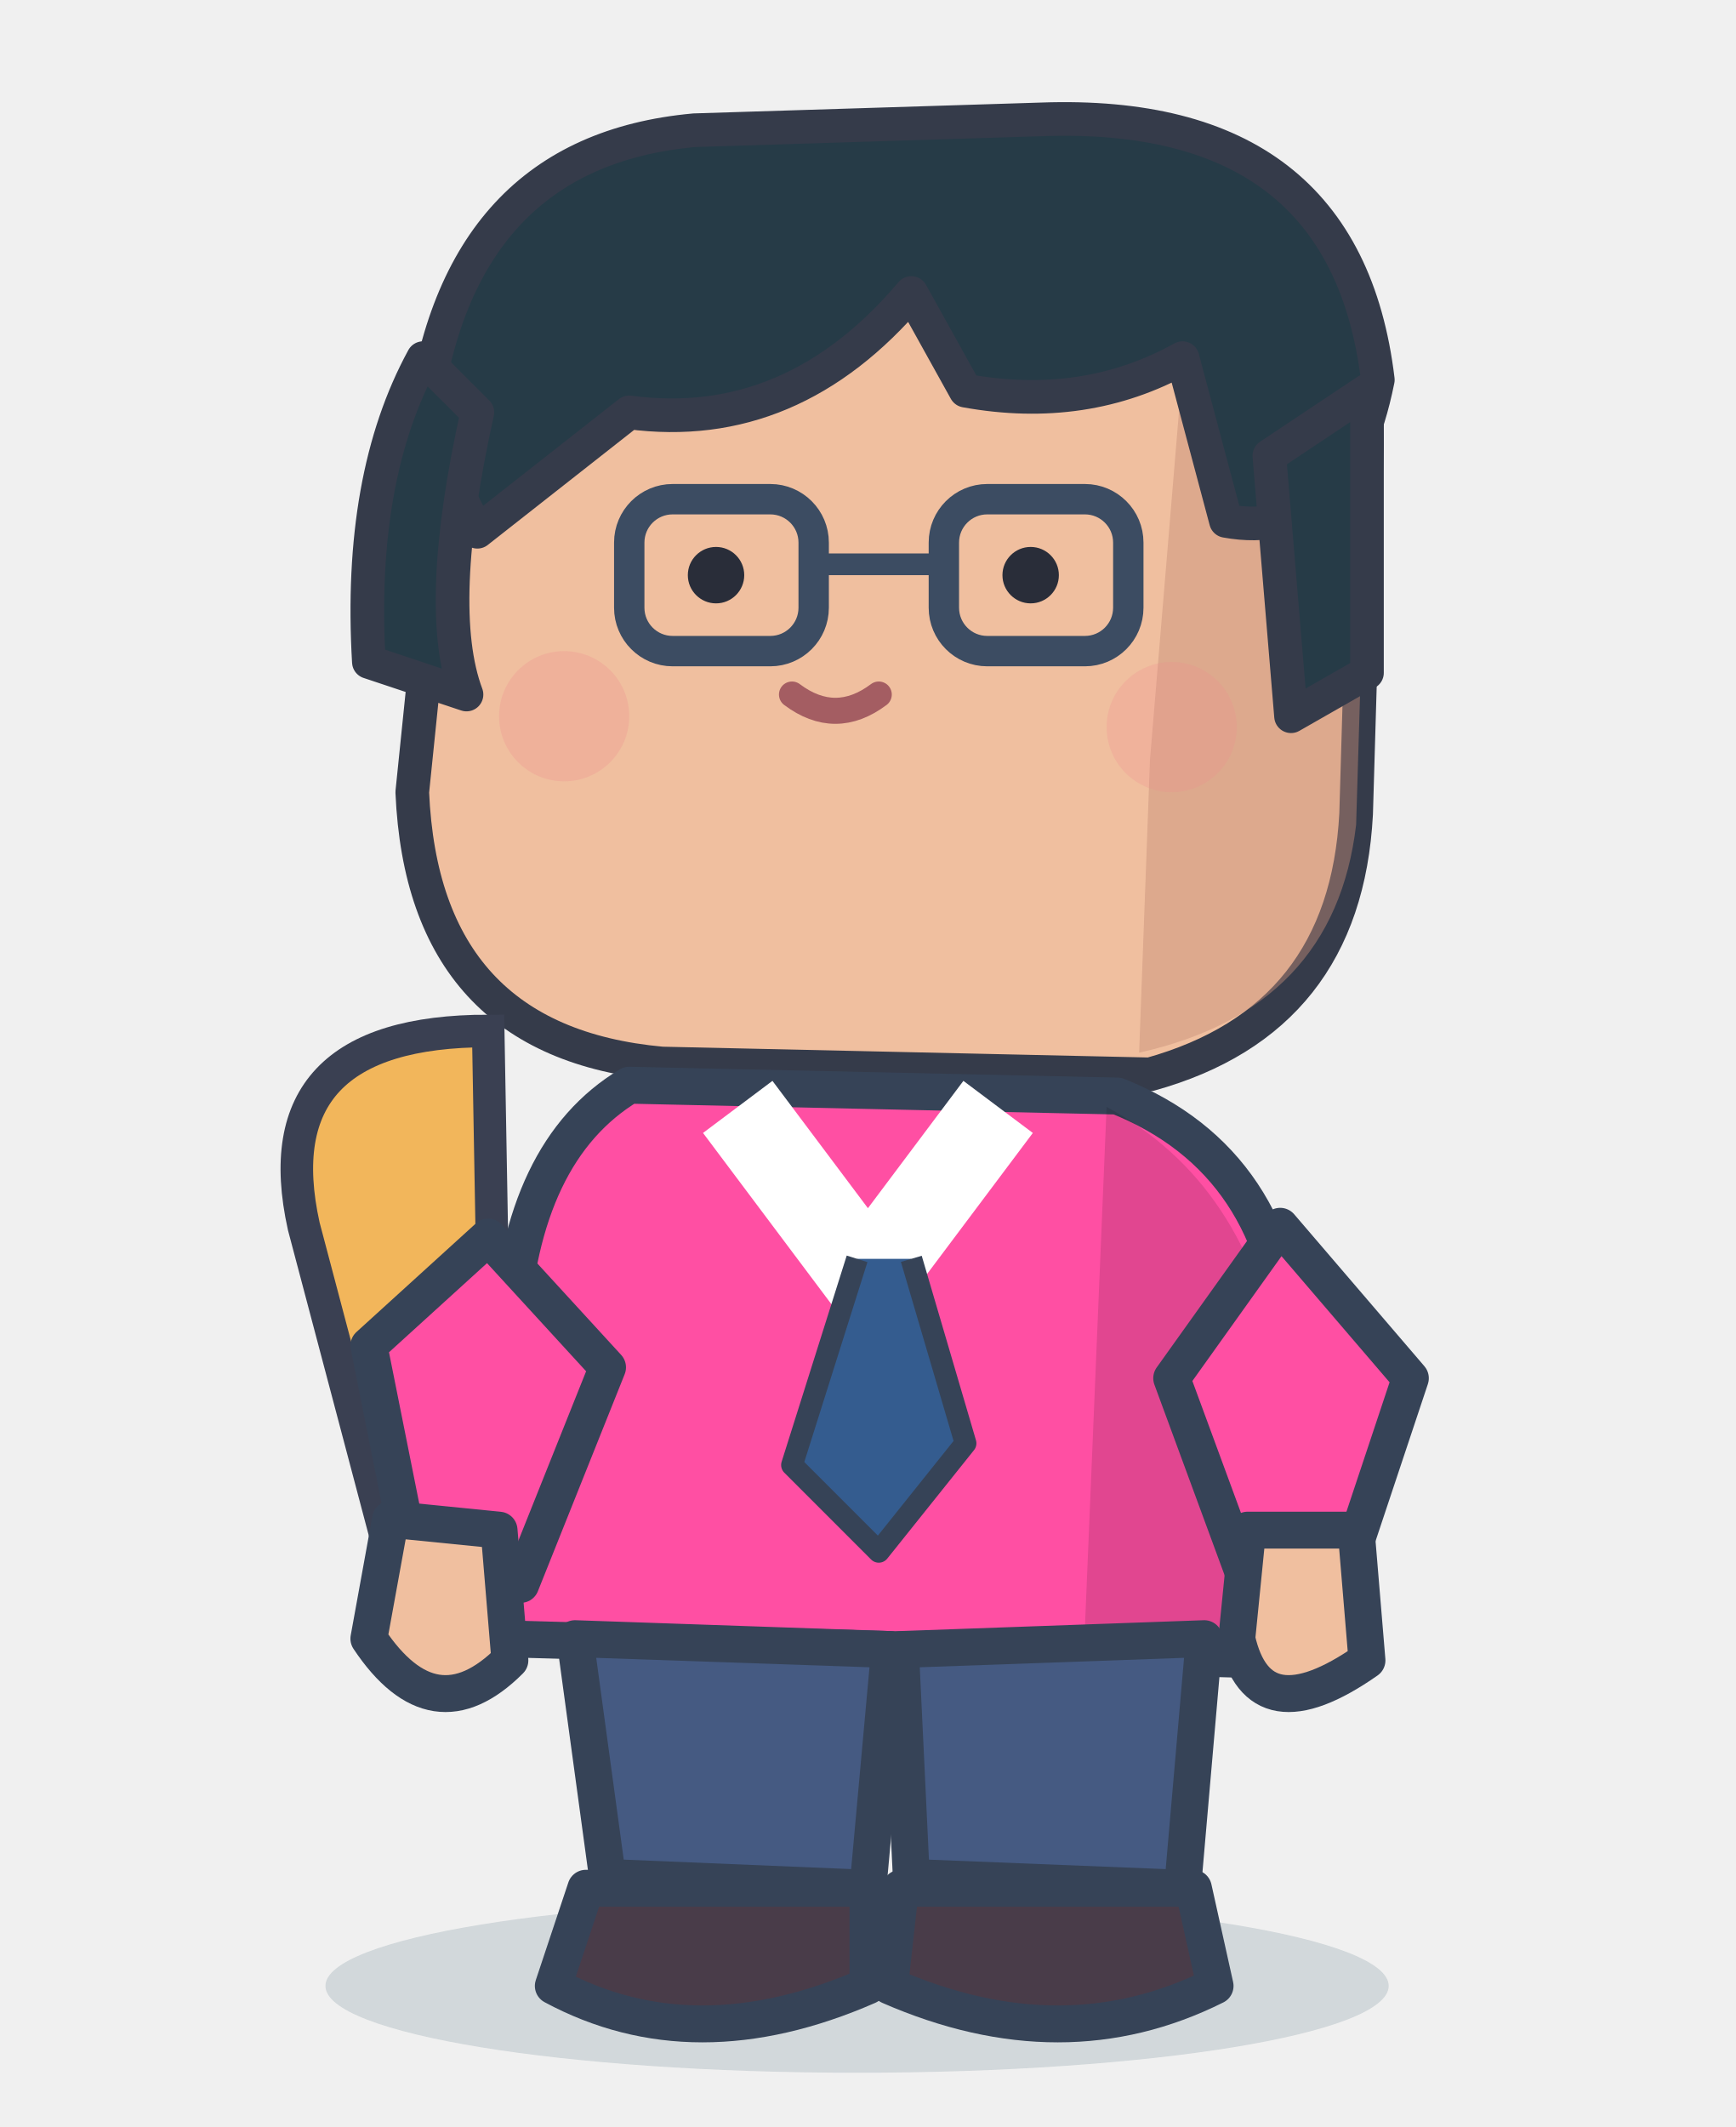
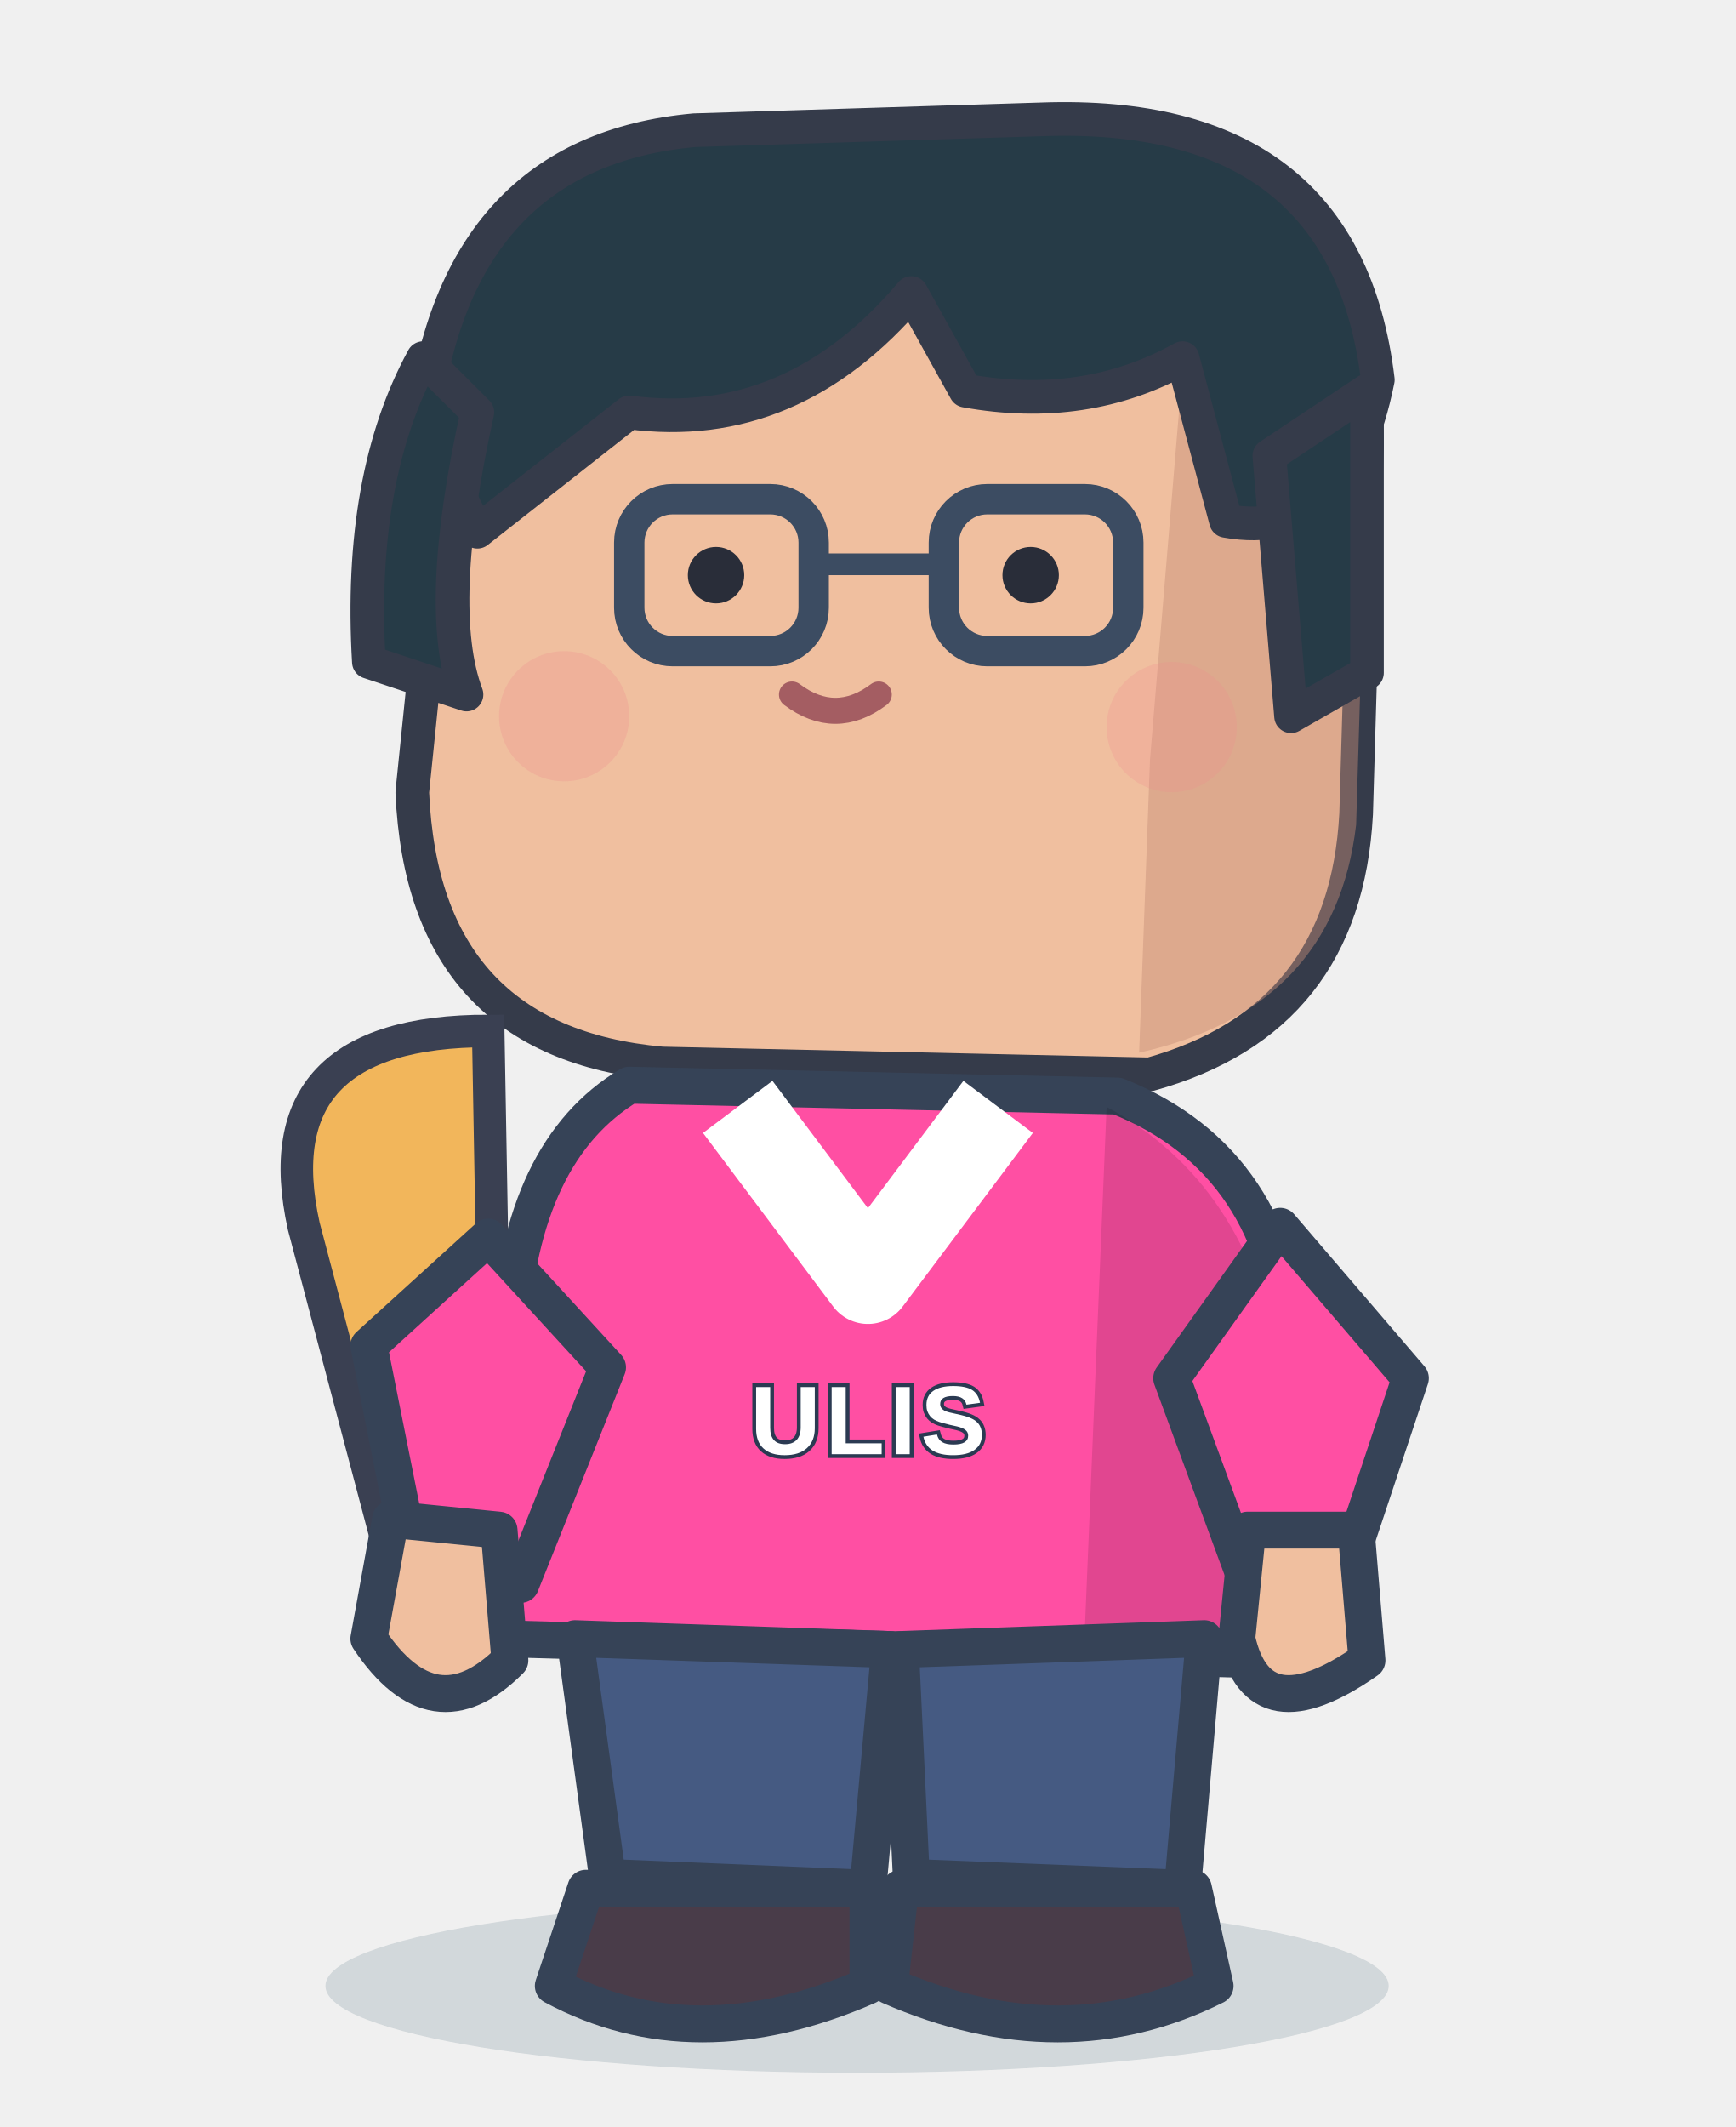
<svg xmlns="http://www.w3.org/2000/svg" viewBox="0 0 160 196" width="160" height="196">
  <ellipse cx="79" cy="183" rx="49" ry="8" fill="#395d6e" opacity=".17" />
  <g stroke="#353b4a" stroke-width="3.1" stroke-linejoin="round" stroke-linecap="round">
    <path d="M42 34 Q41 17 65 14 L112 19 Q126 21 126 41 L125 75 Q124 94 106 99 L61 98 Q39 96 38 73 Z" fill="#f0bf9f" />
    <path d="M110 22 Q126 24 126 43 L125 76 Q123 93 105 97 L106 70 Z" fill="#c58d78" opacity=".45" stroke="none" />
    <path d="M39 39 Q42 14 64 12 L96 11 Q124 10 127 35 Q124 50 113 48 L109 33 Q100 38 89 36 L84 27 Q73 40 58 38 L44 49 Z" fill="#263b47" />
    <path d="M44 38 Q40 56 43 64 L34 61 Q33 44 39 33 Z" fill="#263b47" />
    <path d="M117 42 L126 36 L126 62 L119 66 Z" fill="#263b47" />
  </g>
  <circle cx="66" cy="53" r="2.6" fill="#292d39" />
  <circle cx="95" cy="53" r="2.6" fill="#292d39" />
  <rect x="58" y="46" width="17" height="14" rx="4" stroke="#3c4c62" stroke-width="2.8" fill="none" />
  <rect x="87" y="46" width="17" height="14" rx="4" stroke="#3c4c62" stroke-width="2.8" fill="none" />
  <path d="M75 52 L87 52" stroke="#3c4c62" stroke-width="2" />
  <path d="M73 64 q4 3 8 0" fill="none" stroke="#a45d62" stroke-width="2.4" stroke-linecap="round" />
  <circle cx="52" cy="66" r="6" fill="#ed8b8e" opacity=".27" />
  <circle cx="108" cy="67" r="6" fill="#ed8b8e" opacity=".24" />
  <path d="M45 95 Q24 95 28 113 L37 147 L46 151 Z" fill="#f2b65b" stroke="#3a4052" stroke-width="3" />
  <g transform="translate(0 0)" stroke="#364357" stroke-linejoin="round" stroke-width="3.4">
    <path d="M58 100 L103 101 Q118 107 119 125 L118 153 L46 151 L47 123 Q48 106 58 100Z" fill="#ff4fa3" />
    <path d="M102 102 Q115 109 118 126 L117 150 L100 150Z" fill="#000" opacity=".12" stroke="none" />
    <path d="M68 102 L80 118 L92 102" fill="none" stroke="#fff" stroke-width="8" />
-     <path d="M79 116 L73 135 L81 143 L89 133 L84 116" fill="#345c8f" stroke-width="2" />
    <path d="M45 114 L34 124 L38 144 L48 146 L56 126Z" fill="#ff4fa3" />
    <path d="M118 113 L130 127 L124 145 L115 146 L108 127Z" fill="#ff4fa3" />
    <path d="M36 140 L46 141 L47 153 Q40 160 34 151 Z" fill="#f0bf9f" />
    <path d="M115 141 L125 141 L126 153 Q116 160 114 151 Z" fill="#f0bf9f" />
    <path d="M53 151 L82 152 L80 174 L56 173Z" fill="#455a82" />
    <path d="M83 152 L111 151 L109 174 L84 173Z" fill="#455a82" />
    <path d="M54 174 L80 174 L80 183 Q64 190 51 183Z" fill="#493c49" />
    <path d="M83 174 L110 174 L112 183 Q98 190 82 183Z" fill="#493c49" />
  </g>
+   <text x="80" y="134" text-anchor="middle" font-family="Arial, Helvetica, sans-serif" font-weight="800" font-size="9" fill="#ffffff" stroke="#2b3a52" stroke-width="0.7" paint-order="stroke" letter-spacing="0.4">ULIS</text>
</svg>
